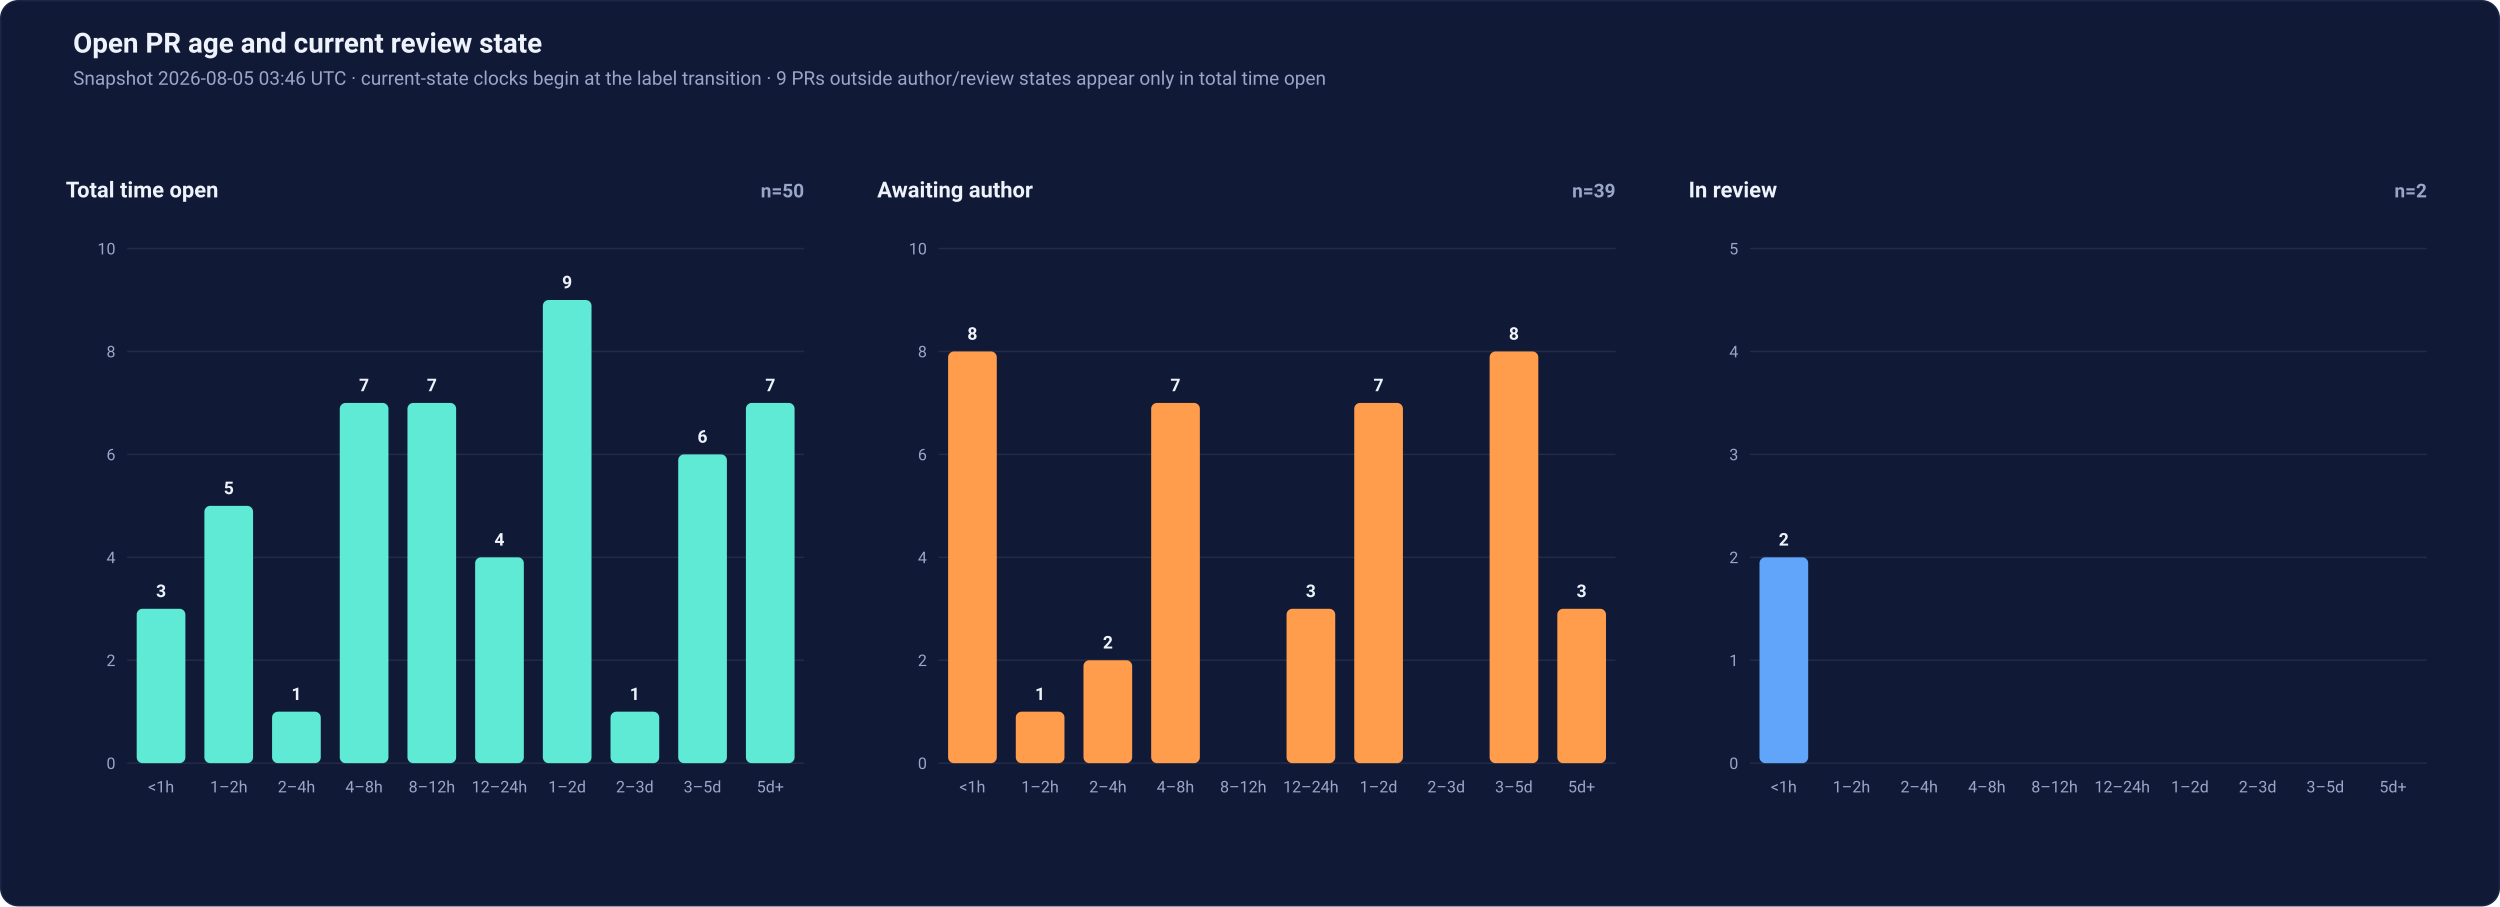
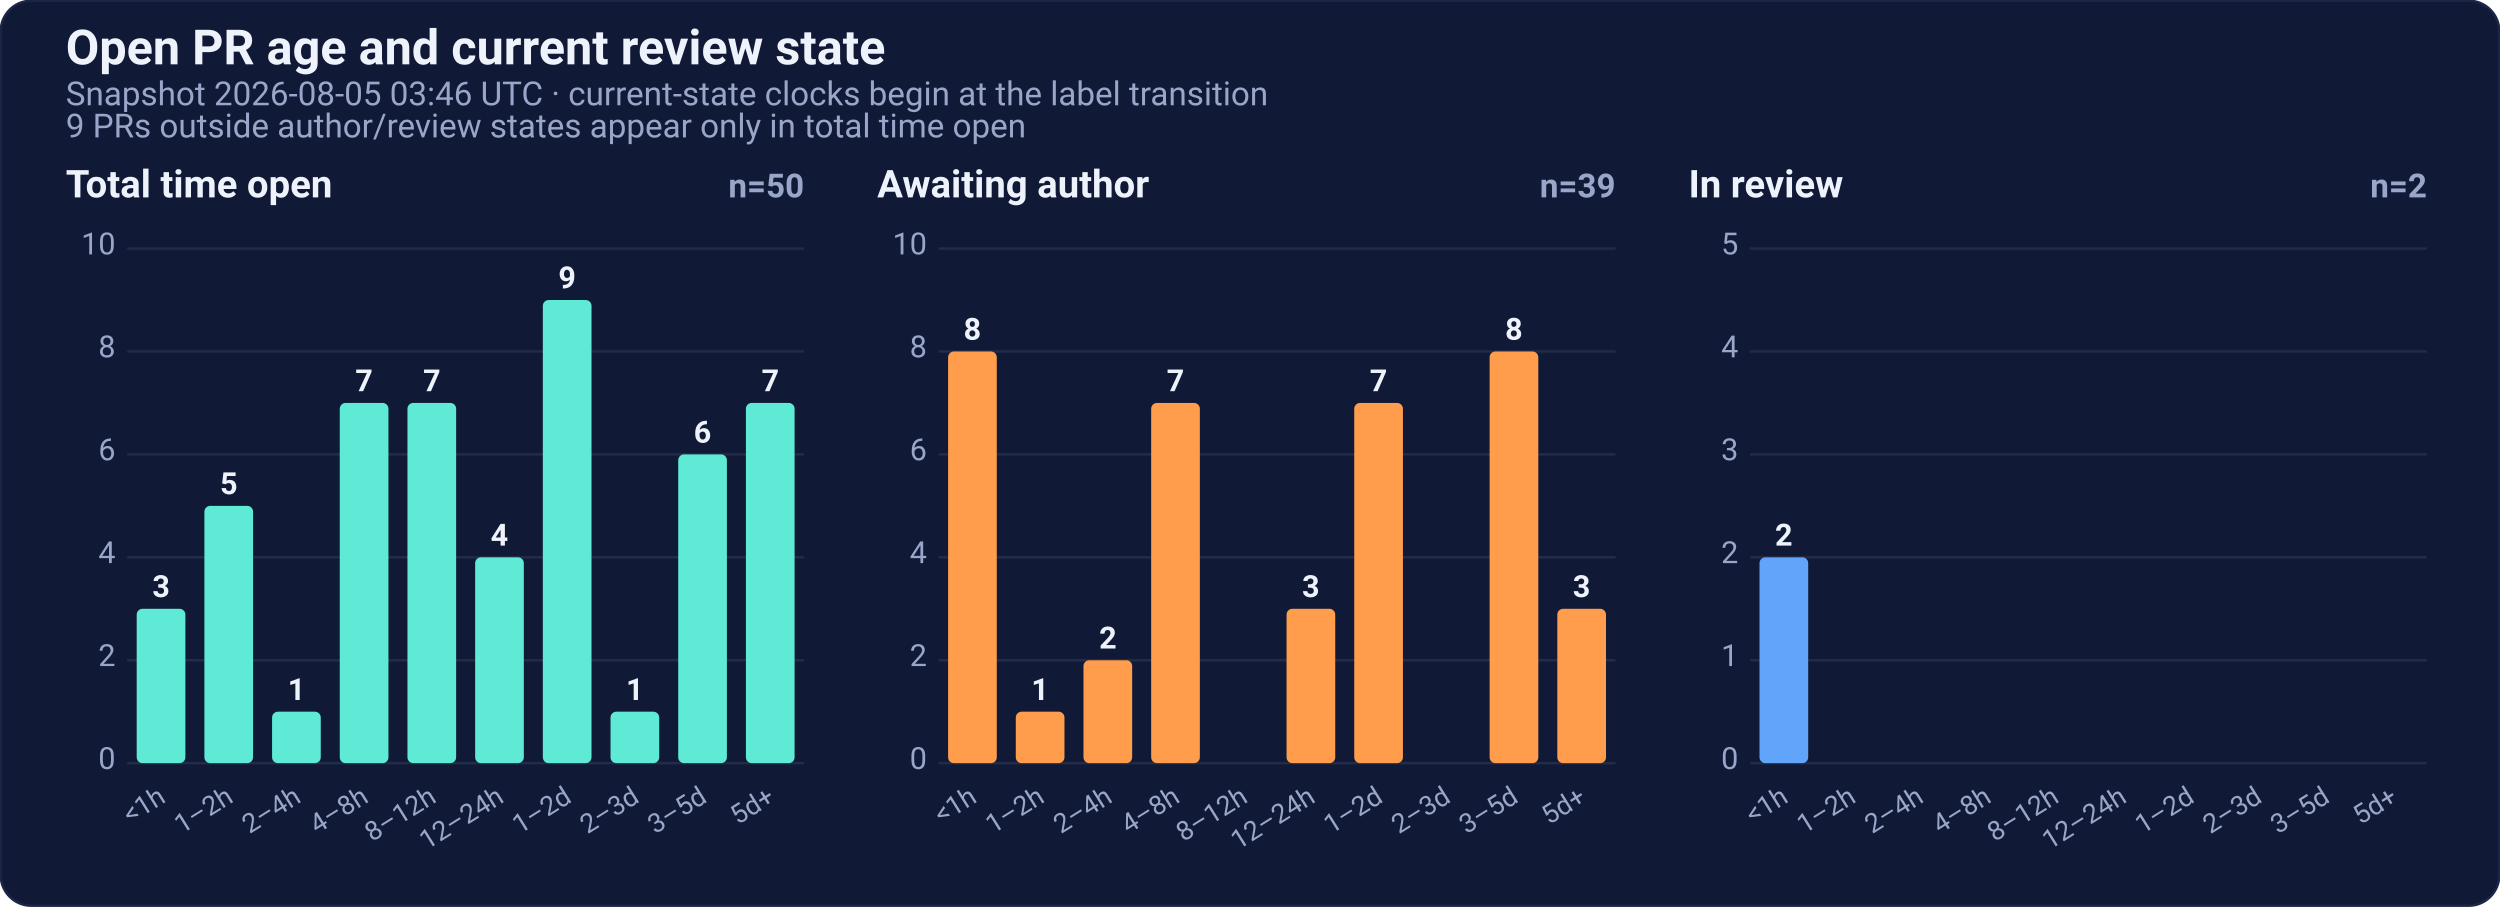
<svg xmlns="http://www.w3.org/2000/svg" viewBox="0 0 1710 620" role="img" aria-label="Open PR age and current review-state age">
-   <style>text{font-family:ui-sans-serif,system-ui,-apple-system,'Segoe UI',Roboto,sans-serif;fill:#eef2fb}.title{font-size:19px;font-weight:600}.subtitle{font-size:13px;fill:#9aa6c9}.panel{font-size:15px;font-weight:600}.paneltotal{font-size:13px;font-weight:650;fill:#9aa6c9}.tick{font-size:11px;fill:#9aa6c9}.value{font-size:12px;font-weight:700}.grid{stroke:rgba(255,255,255,0.08);stroke-width:1}</style>
-   <rect x="0.5" y="0.5" width="1709" height="619" rx="12" fill="#101936" stroke="#1b2547" />
-   <text x="50" y="36" class="title">Open PR age and current review state</text>
-   <text x="50" y="58" class="subtitle">Snapshot 2026-08-05 03:46 UTC · current-state clocks begin at the label transition · 9 PRs outside author/review states appear only in total time open</text>
+   <style>text{font-family:ui-sans-serif,system-ui,-apple-system,'Segoe UI',Roboto,sans-serif;fill:#eef2fb}.title{font-size:33.2px;font-weight:600}.subtitle{font-size:22.7px;fill:#9aa6c9}.tick{font-size:20.9px;fill:#9aa6c9}.grid{stroke:rgba(255,255,255,0.08);stroke-width:1.7}.axis{stroke:rgba(255,255,255,0.18);stroke-width:1.7}.panel{font-size:26.2px;font-weight:600}.paneltotal{font-size:22.7px;font-weight:650;fill:#9aa6c9}.value{font-size:20.9px;font-weight:700}.bin{font-size:18.3px}</style>
+   <rect x="0.5" y="0.5" width="1709" height="619" rx="20.9" fill="#101936" stroke="#1b2547" stroke-width="1.7" />
+   <text x="45" y="44" class="title">Open PR age and current review state</text>
+   <text x="45" y="72" class="subtitle">Snapshot 2026-08-05 03:46 UTC · current-state clocks begin at the label transition</text>
+   <text x="45" y="94" class="subtitle">9 PRs outside author/review states appear only in total time open</text>
  <text x="45" y="135" class="panel">Total time open</text>
  <text x="550" y="135" text-anchor="end" class="paneltotal">n=50</text>
  <line x1="87" y1="522.0" x2="550" y2="522.0" class="grid" />
  <text x="79" y="526.0" text-anchor="end" class="tick">0</text>
  <line x1="87" y1="451.6" x2="550" y2="451.6" class="grid" />
  <text x="79" y="455.6" text-anchor="end" class="tick">2</text>
  <line x1="87" y1="381.2" x2="550" y2="381.2" class="grid" />
  <text x="79" y="385.2" text-anchor="end" class="tick">4</text>
  <line x1="87" y1="310.8" x2="550" y2="310.8" class="grid" />
  <text x="79" y="314.8" text-anchor="end" class="tick">6</text>
  <line x1="87" y1="240.4" x2="550" y2="240.4" class="grid" />
  <text x="79" y="244.4" text-anchor="end" class="tick">8</text>
  <line x1="87" y1="170.0" x2="550" y2="170.0" class="grid" />
  <text x="79" y="174.0" text-anchor="end" class="tick">10</text>
  <rect x="93.5" y="416.4" width="33.3" height="105.6" rx="4" fill="#5eead4" />
  <text x="110.2" y="408.4" text-anchor="middle" class="value">3</text>
-   <text x="110.2" y="542" text-anchor="middle" class="tick">&lt;1h</text>
+   <text x="114.2" y="548" text-anchor="end" transform="rotate(-32 114.2 548)" class="tick bin">&lt;1h</text>
  <rect x="139.8" y="346.0" width="33.3" height="176.0" rx="4" fill="#5eead4" />
  <text x="156.5" y="338.0" text-anchor="middle" class="value">5</text>
-   <text x="156.5" y="542" text-anchor="middle" class="tick">1–2h</text>
+   <text x="160.5" y="548" text-anchor="end" transform="rotate(-32 160.5 548)" class="tick bin">1–2h</text>
  <rect x="186.1" y="486.8" width="33.3" height="35.2" rx="4" fill="#5eead4" />
  <text x="202.8" y="478.8" text-anchor="middle" class="value">1</text>
-   <text x="202.8" y="542" text-anchor="middle" class="tick">2–4h</text>
+   <text x="206.8" y="548" text-anchor="end" transform="rotate(-32 206.8 548)" class="tick bin">2–4h</text>
  <rect x="232.4" y="275.6" width="33.3" height="246.4" rx="4" fill="#5eead4" />
  <text x="249.0" y="267.6" text-anchor="middle" class="value">7</text>
-   <text x="249.0" y="542" text-anchor="middle" class="tick">4–8h</text>
+   <text x="253.0" y="548" text-anchor="end" transform="rotate(-32 253.0 548)" class="tick bin">4–8h</text>
  <rect x="278.7" y="275.6" width="33.3" height="246.4" rx="4" fill="#5eead4" />
  <text x="295.4" y="267.6" text-anchor="middle" class="value">7</text>
-   <text x="295.4" y="542" text-anchor="middle" class="tick">8–12h</text>
+   <text x="299.4" y="548" text-anchor="end" transform="rotate(-32 299.4 548)" class="tick bin">8–12h</text>
  <rect x="325.0" y="381.2" width="33.3" height="140.8" rx="4" fill="#5eead4" />
  <text x="341.6" y="373.2" text-anchor="middle" class="value">4</text>
-   <text x="341.6" y="542" text-anchor="middle" class="tick">12–24h</text>
+   <text x="345.6" y="548" text-anchor="end" transform="rotate(-32 345.6 548)" class="tick bin">12–24h</text>
  <rect x="371.3" y="205.2" width="33.3" height="316.8" rx="4" fill="#5eead4" />
  <text x="387.9" y="197.2" text-anchor="middle" class="value">9</text>
-   <text x="387.9" y="542" text-anchor="middle" class="tick">1–2d</text>
+   <text x="391.9" y="548" text-anchor="end" transform="rotate(-32 391.9 548)" class="tick bin">1–2d</text>
  <rect x="417.6" y="486.8" width="33.3" height="35.2" rx="4" fill="#5eead4" />
  <text x="434.2" y="478.8" text-anchor="middle" class="value">1</text>
-   <text x="434.2" y="542" text-anchor="middle" class="tick">2–3d</text>
+   <text x="438.2" y="548" text-anchor="end" transform="rotate(-32 438.2 548)" class="tick bin">2–3d</text>
  <rect x="463.9" y="310.8" width="33.3" height="211.2" rx="4" fill="#5eead4" />
  <text x="480.5" y="302.8" text-anchor="middle" class="value">6</text>
-   <text x="480.5" y="542" text-anchor="middle" class="tick">3–5d</text>
+   <text x="484.5" y="548" text-anchor="end" transform="rotate(-32 484.5 548)" class="tick bin">3–5d</text>
  <rect x="510.2" y="275.6" width="33.3" height="246.4" rx="4" fill="#5eead4" />
  <text x="526.9" y="267.6" text-anchor="middle" class="value">7</text>
-   <text x="526.9" y="542" text-anchor="middle" class="tick">5d+</text>
+   <text x="530.9" y="548" text-anchor="end" transform="rotate(-32 530.9 548)" class="tick bin">5d+</text>
  <text x="600" y="135" class="panel">Awaiting author</text>
  <text x="1105" y="135" text-anchor="end" class="paneltotal">n=39</text>
  <line x1="642" y1="522.0" x2="1105" y2="522.0" class="grid" />
  <text x="634" y="526.0" text-anchor="end" class="tick">0</text>
  <line x1="642" y1="451.6" x2="1105" y2="451.6" class="grid" />
  <text x="634" y="455.6" text-anchor="end" class="tick">2</text>
  <line x1="642" y1="381.2" x2="1105" y2="381.2" class="grid" />
  <text x="634" y="385.2" text-anchor="end" class="tick">4</text>
  <line x1="642" y1="310.8" x2="1105" y2="310.8" class="grid" />
  <text x="634" y="314.8" text-anchor="end" class="tick">6</text>
  <line x1="642" y1="240.4" x2="1105" y2="240.4" class="grid" />
  <text x="634" y="244.4" text-anchor="end" class="tick">8</text>
  <line x1="642" y1="170.0" x2="1105" y2="170.0" class="grid" />
  <text x="634" y="174.0" text-anchor="end" class="tick">10</text>
  <rect x="648.5" y="240.4" width="33.3" height="281.6" rx="4" fill="#ff9d4d" />
  <text x="665.1" y="232.4" text-anchor="middle" class="value">8</text>
-   <text x="665.1" y="542" text-anchor="middle" class="tick">&lt;1h</text>
+   <text x="669.1" y="548" text-anchor="end" transform="rotate(-32 669.1 548)" class="tick bin">&lt;1h</text>
  <rect x="694.8" y="486.8" width="33.3" height="35.2" rx="4" fill="#ff9d4d" />
  <text x="711.4" y="478.8" text-anchor="middle" class="value">1</text>
-   <text x="711.4" y="542" text-anchor="middle" class="tick">1–2h</text>
+   <text x="715.4" y="548" text-anchor="end" transform="rotate(-32 715.4 548)" class="tick bin">1–2h</text>
  <rect x="741.1" y="451.6" width="33.3" height="70.4" rx="4" fill="#ff9d4d" />
  <text x="757.8" y="443.6" text-anchor="middle" class="value">2</text>
-   <text x="757.8" y="542" text-anchor="middle" class="tick">2–4h</text>
+   <text x="761.8" y="548" text-anchor="end" transform="rotate(-32 761.8 548)" class="tick bin">2–4h</text>
  <rect x="787.4" y="275.6" width="33.3" height="246.4" rx="4" fill="#ff9d4d" />
  <text x="804.0" y="267.6" text-anchor="middle" class="value">7</text>
-   <text x="804.0" y="542" text-anchor="middle" class="tick">4–8h</text>
+   <text x="808.0" y="548" text-anchor="end" transform="rotate(-32 808.0 548)" class="tick bin">4–8h</text>
  <rect x="833.7" y="522.0" width="33.3" height="0.0" rx="4" fill="#ff9d4d" />
-   <text x="850.4" y="542" text-anchor="middle" class="tick">8–12h</text>
+   <text x="854.4" y="548" text-anchor="end" transform="rotate(-32 854.4 548)" class="tick bin">8–12h</text>
  <rect x="880.0" y="416.4" width="33.3" height="105.6" rx="4" fill="#ff9d4d" />
  <text x="896.6" y="408.4" text-anchor="middle" class="value">3</text>
-   <text x="896.6" y="542" text-anchor="middle" class="tick">12–24h</text>
+   <text x="900.6" y="548" text-anchor="end" transform="rotate(-32 900.6 548)" class="tick bin">12–24h</text>
  <rect x="926.3" y="275.6" width="33.3" height="246.4" rx="4" fill="#ff9d4d" />
  <text x="942.9" y="267.6" text-anchor="middle" class="value">7</text>
-   <text x="942.9" y="542" text-anchor="middle" class="tick">1–2d</text>
+   <text x="946.9" y="548" text-anchor="end" transform="rotate(-32 946.9 548)" class="tick bin">1–2d</text>
  <rect x="972.6" y="522.0" width="33.3" height="0.0" rx="4" fill="#ff9d4d" />
-   <text x="989.2" y="542" text-anchor="middle" class="tick">2–3d</text>
+   <text x="993.2" y="548" text-anchor="end" transform="rotate(-32 993.2 548)" class="tick bin">2–3d</text>
  <rect x="1018.9" y="240.4" width="33.3" height="281.6" rx="4" fill="#ff9d4d" />
  <text x="1035.5" y="232.4" text-anchor="middle" class="value">8</text>
-   <text x="1035.5" y="542" text-anchor="middle" class="tick">3–5d</text>
+   <text x="1039.5" y="548" text-anchor="end" transform="rotate(-32 1039.5 548)" class="tick bin">3–5d</text>
  <rect x="1065.2" y="416.4" width="33.3" height="105.6" rx="4" fill="#ff9d4d" />
  <text x="1081.8" y="408.4" text-anchor="middle" class="value">3</text>
-   <text x="1081.8" y="542" text-anchor="middle" class="tick">5d+</text>
+   <text x="1085.8" y="548" text-anchor="end" transform="rotate(-32 1085.8 548)" class="tick bin">5d+</text>
  <text x="1155" y="135" class="panel">In review</text>
  <text x="1660" y="135" text-anchor="end" class="paneltotal">n=2</text>
  <line x1="1197" y1="522.0" x2="1660" y2="522.0" class="grid" />
  <text x="1189" y="526.0" text-anchor="end" class="tick">0</text>
  <line x1="1197" y1="451.6" x2="1660" y2="451.6" class="grid" />
  <text x="1189" y="455.6" text-anchor="end" class="tick">1</text>
  <line x1="1197" y1="381.2" x2="1660" y2="381.2" class="grid" />
  <text x="1189" y="385.2" text-anchor="end" class="tick">2</text>
  <line x1="1197" y1="310.8" x2="1660" y2="310.8" class="grid" />
  <text x="1189" y="314.8" text-anchor="end" class="tick">3</text>
  <line x1="1197" y1="240.4" x2="1660" y2="240.4" class="grid" />
  <text x="1189" y="244.4" text-anchor="end" class="tick">4</text>
  <line x1="1197" y1="170.0" x2="1660" y2="170.0" class="grid" />
  <text x="1189" y="174.0" text-anchor="end" class="tick">5</text>
  <rect x="1203.5" y="381.2" width="33.3" height="140.8" rx="4" fill="#60a5fa" />
  <text x="1220.1" y="373.2" text-anchor="middle" class="value">2</text>
-   <text x="1220.1" y="542" text-anchor="middle" class="tick">&lt;1h</text>
+   <text x="1224.1" y="548" text-anchor="end" transform="rotate(-32 1224.1 548)" class="tick bin">&lt;1h</text>
  <rect x="1249.8" y="522.0" width="33.3" height="0.0" rx="4" fill="#60a5fa" />
-   <text x="1266.4" y="542" text-anchor="middle" class="tick">1–2h</text>
+   <text x="1270.4" y="548" text-anchor="end" transform="rotate(-32 1270.4 548)" class="tick bin">1–2h</text>
  <rect x="1296.1" y="522.0" width="33.3" height="0.0" rx="4" fill="#60a5fa" />
-   <text x="1312.7" y="542" text-anchor="middle" class="tick">2–4h</text>
+   <text x="1316.7" y="548" text-anchor="end" transform="rotate(-32 1316.7 548)" class="tick bin">2–4h</text>
  <rect x="1342.4" y="522.0" width="33.3" height="0.0" rx="4" fill="#60a5fa" />
-   <text x="1359.0" y="542" text-anchor="middle" class="tick">4–8h</text>
+   <text x="1363.0" y="548" text-anchor="end" transform="rotate(-32 1363.0 548)" class="tick bin">4–8h</text>
  <rect x="1388.7" y="522.0" width="33.3" height="0.0" rx="4" fill="#60a5fa" />
-   <text x="1405.3" y="542" text-anchor="middle" class="tick">8–12h</text>
+   <text x="1409.3" y="548" text-anchor="end" transform="rotate(-32 1409.3 548)" class="tick bin">8–12h</text>
  <rect x="1435.0" y="522.0" width="33.3" height="0.0" rx="4" fill="#60a5fa" />
-   <text x="1451.6" y="542" text-anchor="middle" class="tick">12–24h</text>
+   <text x="1455.6" y="548" text-anchor="end" transform="rotate(-32 1455.6 548)" class="tick bin">12–24h</text>
  <rect x="1481.3" y="522.0" width="33.3" height="0.0" rx="4" fill="#60a5fa" />
-   <text x="1497.9" y="542" text-anchor="middle" class="tick">1–2d</text>
+   <text x="1501.9" y="548" text-anchor="end" transform="rotate(-32 1501.9 548)" class="tick bin">1–2d</text>
  <rect x="1527.6" y="522.0" width="33.3" height="0.0" rx="4" fill="#60a5fa" />
-   <text x="1544.2" y="542" text-anchor="middle" class="tick">2–3d</text>
+   <text x="1548.2" y="548" text-anchor="end" transform="rotate(-32 1548.2 548)" class="tick bin">2–3d</text>
  <rect x="1573.9" y="522.0" width="33.3" height="0.0" rx="4" fill="#60a5fa" />
-   <text x="1590.5" y="542" text-anchor="middle" class="tick">3–5d</text>
+   <text x="1594.5" y="548" text-anchor="end" transform="rotate(-32 1594.5 548)" class="tick bin">3–5d</text>
  <rect x="1620.2" y="522.0" width="33.3" height="0.0" rx="4" fill="#60a5fa" />
-   <text x="1636.8" y="542" text-anchor="middle" class="tick">5d+</text>
+   <text x="1640.8" y="548" text-anchor="end" transform="rotate(-32 1640.8 548)" class="tick bin">5d+</text>
</svg>
